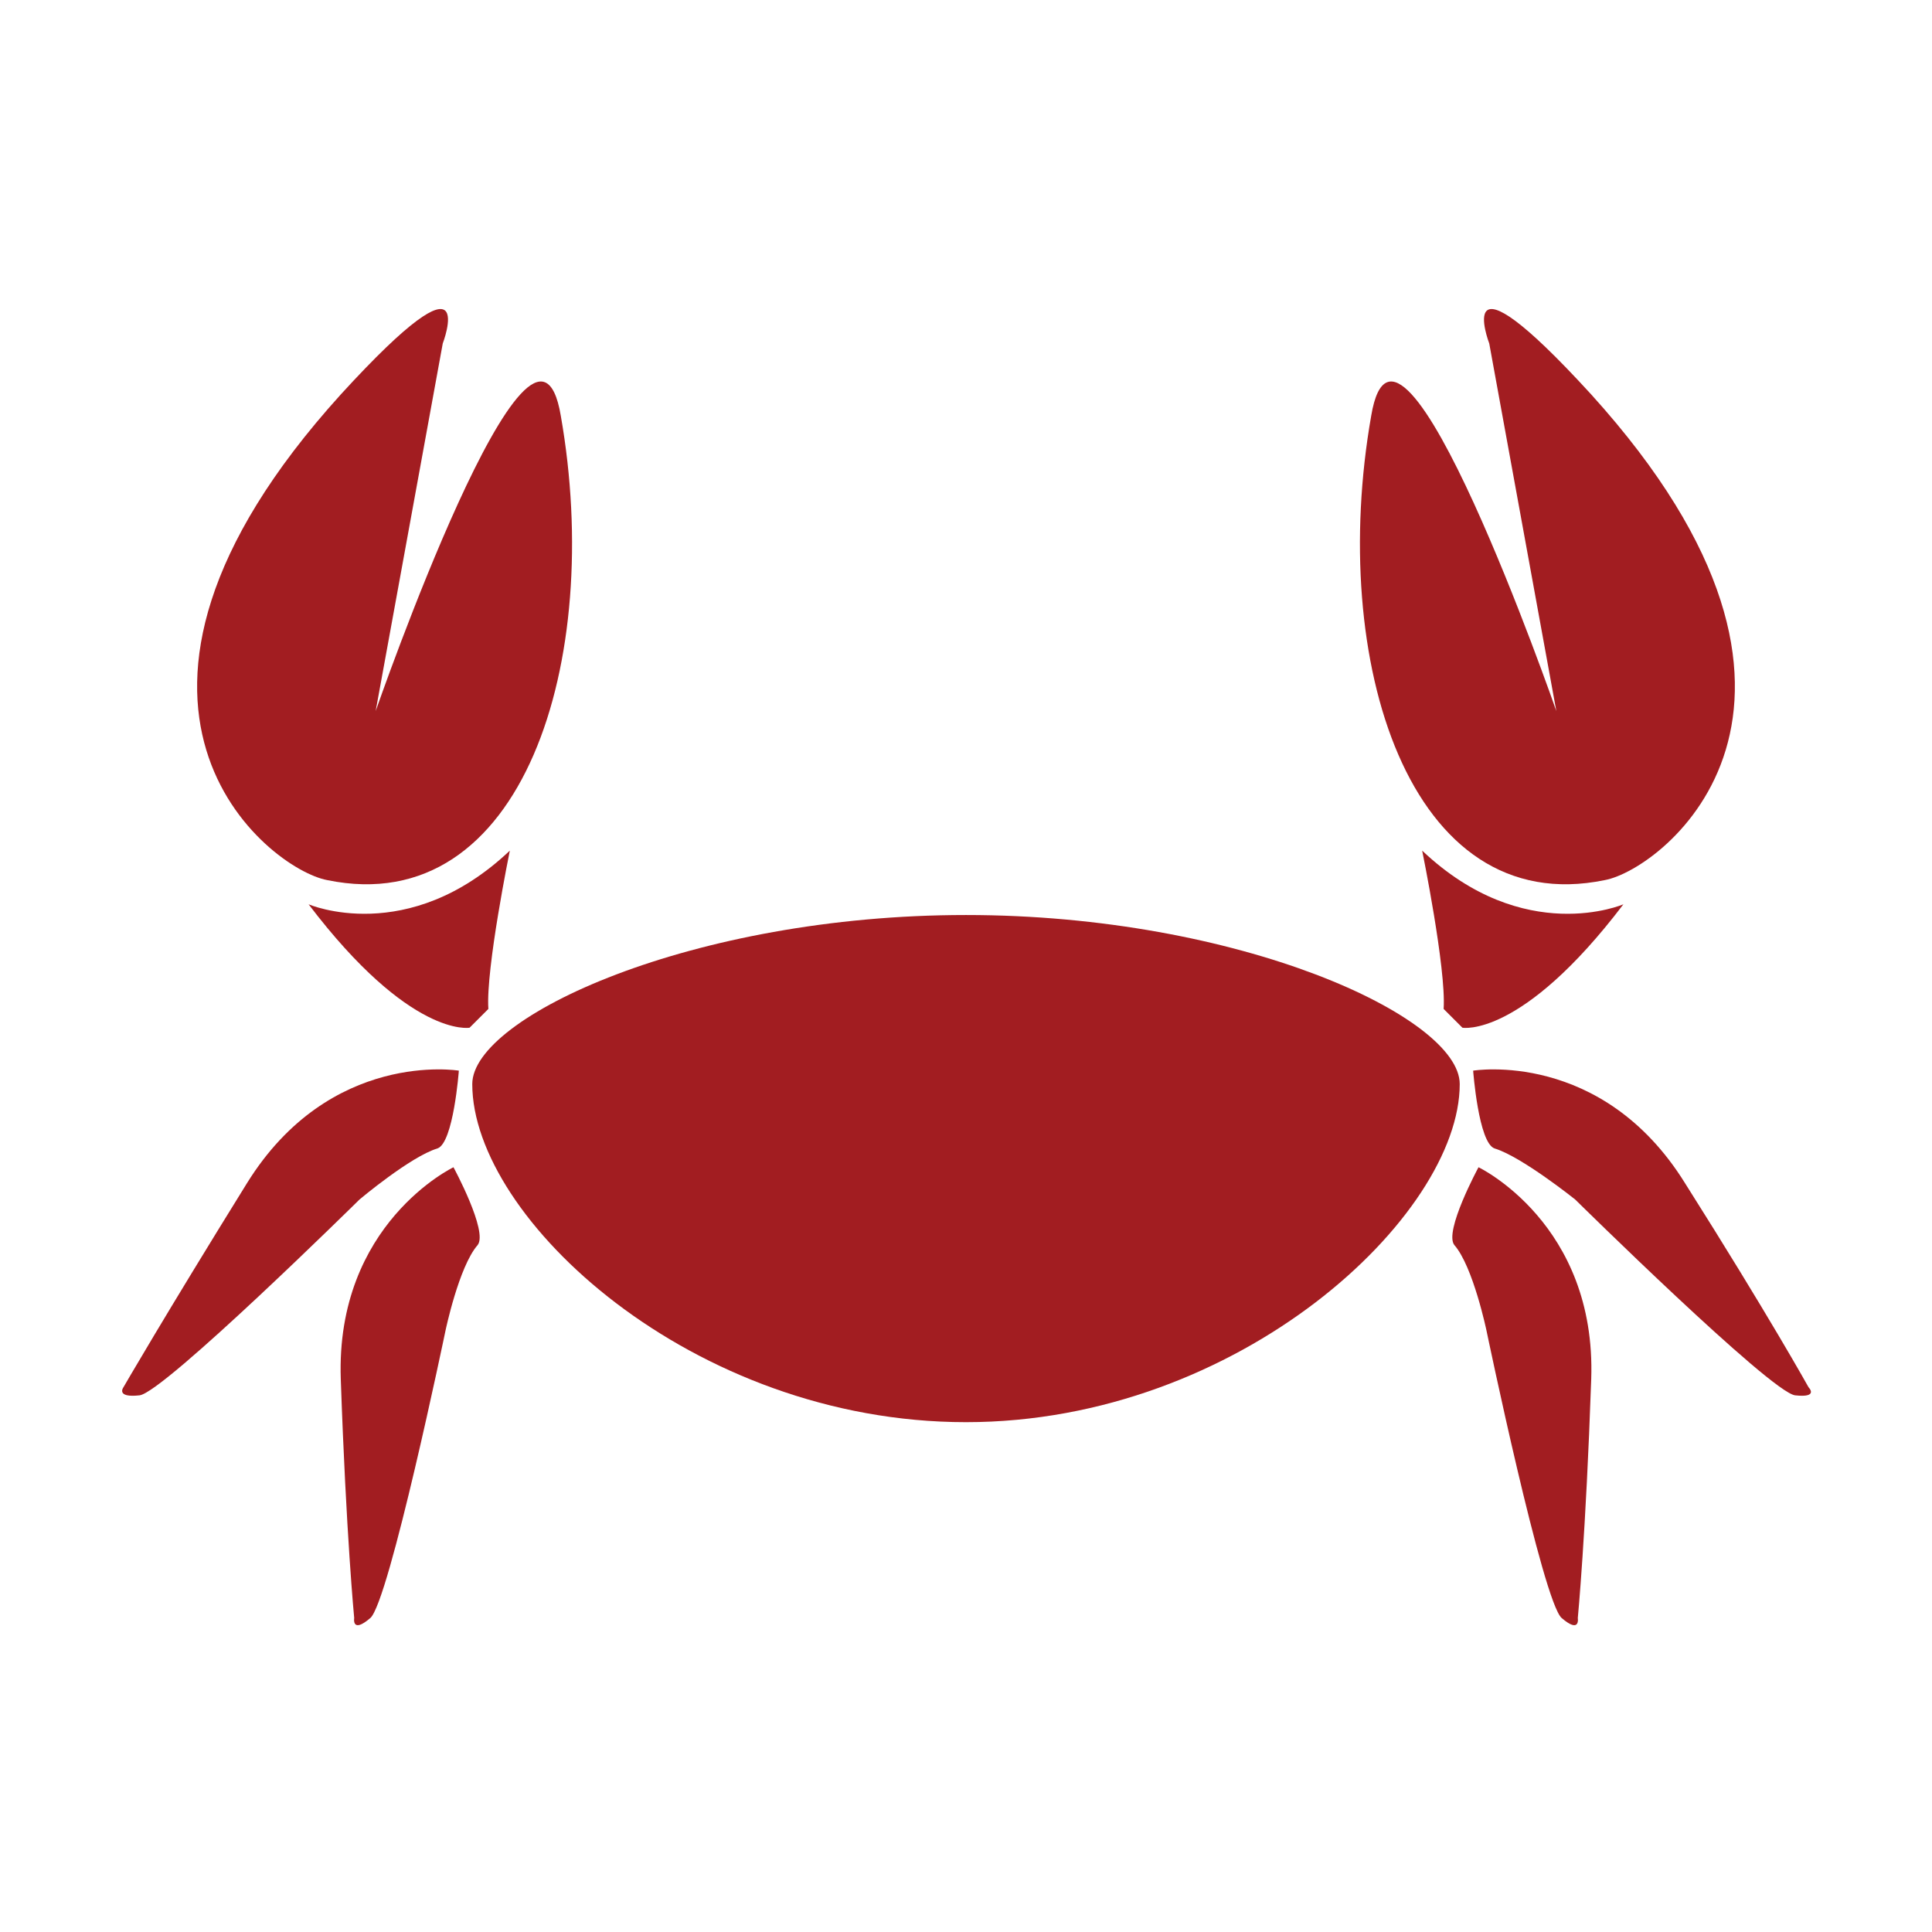
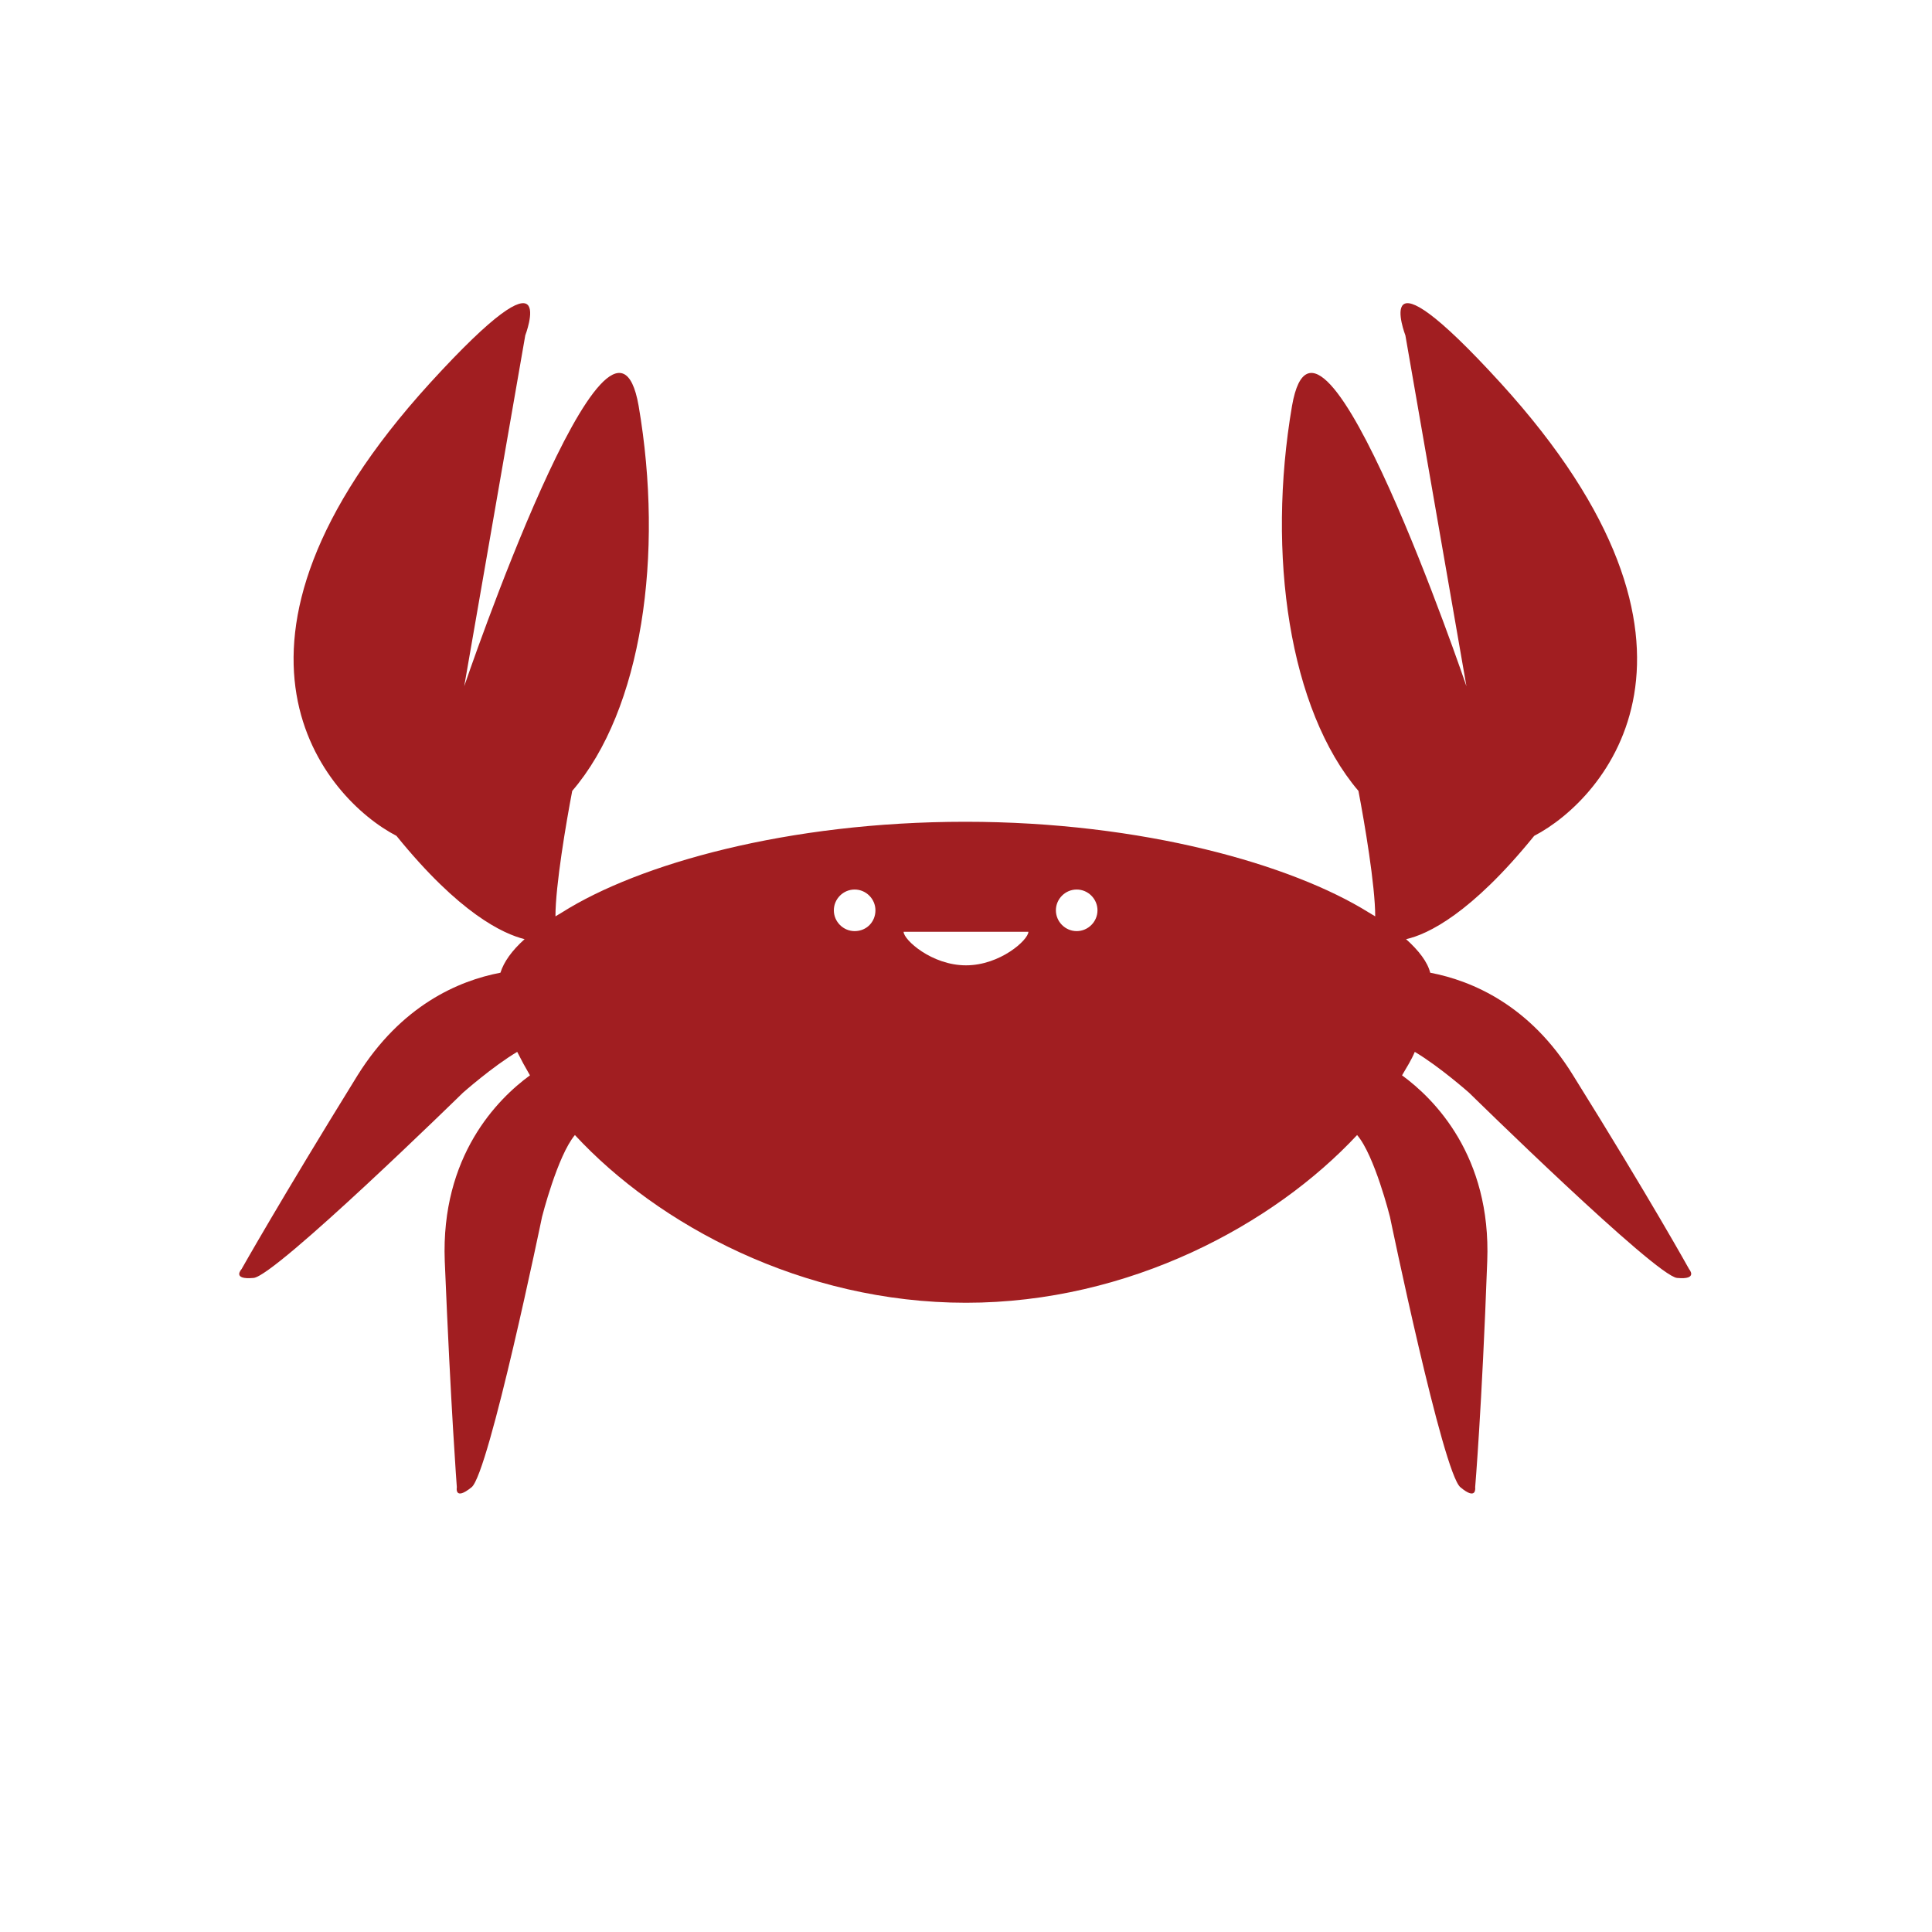
- <svg xmlns="http://www.w3.org/2000/svg" version="1.1" x="0px" y="0px" viewBox="0 0 72 72" enable-background="new 0 0 72 72" xml:space="preserve">
-   <g id="Layer_1" display="none">
-     <g display="inline">
-       <path fill="#2C5C2D" d="M20.4,36.5c-0.4,6.2,8.8,11.8,20.4,12.5s21.4-3.8,21.7-10l0,0c0,0.4-8.3-20.2-19.9-20.8    S20.4,36.9,20.4,36.5" />
-       <path fill="#2C5C2D" d="M23.7,44.2C18.5,50,16.2,43,16.2,43s-1.7-6.2-4.9-8.9c0,0-6-1.7-7.4-2.8s-0.6-11.3,8.8-10.5    s6.2,12.7,6.2,12.7S19.5,42.4,23.7,44.2" />
-       <path fill="#2C5C2D" d="M60,45.2c0,0,2.3-2,2.6-4.2c0.3-2.2,2.6,3.6,4.9,2.6c2.3-1,0.6,0.9-0.1,1.2C64.2,46.3,60,45.2,60,45.2z" />
-       <path fill="#2C5C2D" d="M35.3,55.4c-5,2.8-11-0.3-11-0.3s-4.5-1.8,1.2-9.6c0,0,4.5,3,10,3.9C35.5,49.4,38.4,53.6,35.3,55.4z" />
-       <path fill="#2C5C2D" d="M50.1,55.4c5,2.8,11-0.3,11-0.3s4.5-1.8-1.2-9.6c0,0-4.5,3-10,3.9C49.9,49.4,47,53.6,50.1,55.4z" />
-     </g>
-   </g>
-   <g id="Layer_2">
-     <g>
-       <path fill="#A21D21" d="M16.5,12.8c0,0,1.5-3.9-3.8,1.9c-10.5,11.6-2.7,17.7-0.5,18.1c7.3,1.5,10.3-8.2,8.7-17.3    c-1-6-6.9,11-6.9,11L16.5,12.8z" />
-       <path fill="#A21D21" d="M54.4,40.4c0-2.5-8.2-6.3-18.4-6.3s-18.4,3.8-18.4,6.3c0,5,8.2,12.6,18.4,12.6S54.4,45.3,54.4,40.4z" />
-       <path fill="#A21D21" d="M18.2,37.6c-0.1-1.5,0.8-5.9,0.8-5.9c-3.8,3.6-7.5,2-7.5,2c3.8,5,6,4.6,6,4.6L18.2,37.6z" />
-       <path fill="#A21D21" d="M16.3,42.8c0.6-0.2,0.8-2.9,0.8-2.9s-4.8-0.8-7.9,4.2s-4.6,7.6-4.6,7.6S4.3,52.1,5.2,52    c0.9-0.1,8.2-7.3,8.2-7.3S15.3,43.1,16.3,42.8z" />
-       <path fill="#A21D21" d="M17.8,46.4c0.4-0.5-0.9-2.9-0.9-2.9s-4.4,2.1-4.2,7.9c0.2,5.8,0.5,8.9,0.5,8.9s-0.1,0.6,0.6,0    c0.7-0.6,2.8-10.7,2.8-10.7S17.1,47.2,17.8,46.4z" />
-       <path fill="#A21D21" d="M55.5,12.8c0,0-1.5-3.9,3.8,1.9c10.5,11.6,2.7,17.7,0.5,18.1c-7.3,1.5-10.3-8.2-8.7-17.3    c1-6,6.9,11,6.9,11L55.5,12.8z" />
-       <path fill="#A21D21" d="M53.8,37.6c0.1-1.5-0.8-5.9-0.8-5.9c3.8,3.6,7.5,2,7.5,2c-3.8,5-6,4.6-6,4.6L53.8,37.6z" />
-       <path fill="#A21D21" d="M55.7,42.8c-0.6-0.2-0.8-2.9-0.8-2.9s4.8-0.8,7.9,4.2c3.1,4.9,4.6,7.6,4.6,7.6s0.4,0.4-0.5,0.3    c-0.9-0.1-8.2-7.3-8.2-7.3S56.7,43.1,55.7,42.8z" />
-       <path fill="#A21D21" d="M54.2,46.4c-0.4-0.5,0.9-2.9,0.9-2.9s4.4,2.1,4.2,7.9c-0.2,5.8-0.5,8.9-0.5,8.9s0.1,0.6-0.6,0    c-0.7-0.6-2.8-10.7-2.8-10.7S54.9,47.2,54.2,46.4z" />
-     </g>
-   </g>
-   <g id="Layer_3" display="none">
-     <g display="inline">
-       <path fill="#BB69AA" d="M43.4,24.4c0.6-6-2.7-11.5-7.4-11.5s-8,5.6-7.4,11.5l5.4,33.3c0.3,1.8,3.6,1.8,3.9,0L43.4,24.4z" />
-       <path fill="#BB69AA" d="M27.7,27.6c-1.4-4.8-5.7-8.3-9.3-7.2c-3.5,1.1-4.5,5.9-2.4,10.3l13.9,24.8c0.9,1.6,3.8,3.4,3.4,1.8    L27.7,27.6z" />
-       <path fill="#BB69AA" d="M18.3,37.1c-1.7-2.5-4.8-3.8-6.7-2.8c-1.8,1-1.6,3.8,0.2,6.1l14.2,14.9c1.1,1.1,3.1,0.4,2.3-0.8L18.3,37.1    z" />
-       <path fill="#BB69AA" d="M14.6,44.6c-1.3-1.1-3.1-1.5-3.9-0.7c-0.8,0.7-0.3,2.2,0.9,3.2l10.9,7.7c0.9,0.7,2,0,1.3-0.8L14.6,44.6z" />
-       <path fill="#BB69AA" d="M44.3,27.6c1.4-4.8,5.7-8.3,9.3-7.2c3.5,1.1,4.5,5.9,2.4,10.3L42.2,55.5c-0.9,1.6-3.8,3.4-3.4,1.8    L44.3,27.6z" />
-       <path fill="#BB69AA" d="M53.7,37.1c1.7-2.5,4.8-3.8,6.7-2.8c1.8,1,1.6,3.8-0.2,6.1L45.9,55.4c-1.1,1.1-3.1,0.4-2.3-0.8L53.7,37.1z    " />
-       <path fill="#BB69AA" d="M57.4,44.6c1.3-1.1,3.1-1.5,3.9-0.7c0.8,0.7,0.3,2.2-0.9,3.2l-10.9,7.7c-0.9,0.7-2,0-1.3-0.8L57.4,44.6z" />
-     </g>
-   </g>
-   <g id="Layer_4" display="none">
-     <g display="inline">
-       <path fill="#F37165" d="M18.9,35.5c2.7,0.1,22.8,1.1,24.8-5.9c0,0,2.7-6.5-3.5-11.2c-5.1-3.8-23,15.7-23,15.7S12,37.2,5.5,37.5    c0,0-2.5,0.2-0.7,0.5c1.6,0.2,4.2-0.1,9-1.3C21.7,34.9,18.9,35.5,18.9,35.5L18.9,35.5z" />
-       <path fill="#F37165" d="M53.7,30.2c-3.9,6-12.2,3.4-12.2,3.4s1.6-1,2.3-2c2.2-3.7,2.4-8.8-2.9-14.1c0,0,6.7-2.8,12.8,1.1    C53.7,18.6,58.9,22.2,53.7,30.2z" />
-       <path fill="#F37165" d="M62.5,24.6c1.7,2.5,2.6,6.2-1,9.5c-3.6,3.3-10.8,0-10.8,0s8.4-4.6,5.7-13.7C56.4,20.4,61.4,23.1,62.5,24.6    z" />
-       <path fill="#F37165" d="M65,29" />
-       <path fill="#F37165" d="M65,29c0,0,2.8,2.7,2.8,5.1c0.1,6-5,6-5,6c-2.7,0.2-6.4-3.5-6.4-3.5C55.6,37,64.3,37.6,65,29" />
-       <path fill="#F37165" d="M65.7,43.6c-2.5,1.5-4.6,0-5.4-1.1c-0.8-1.1,0-2.4,0-2.4s4.3,2.7,7.6-2.2C67.8,38,67.9,42.3,65.7,43.6z" />
-       <path fill="#F37165" d="M60.7,43.9c0,0-16.2,6.1-18,10.9c-2.1,5.6-0.1,5.2,1.8,4.7c5.7-1.5,22.4-14.4,19-14.4    C62.3,45.1,60.7,43.9,60.7,43.9z" />
-     </g>
-   </g>
-   <g id="Layer_5" display="none">
-     <g display="inline">
-       <path fill="#2B2B2B" d="M55.3,15.4c4.4,0.1,7.8,0.2,7.4-0.2c0.1-1,0.2-1.9-2.3-3.9c-0.6-0.5-2-1.5-4.6-2.1c-4.8-1-9.4,1.4-9.4,1.4    c-10.1,5.2-11.1,5-20.5,12c-11,8.2-3.5,14.6-0.3,19.2c4.2,5.9,7.7,11.3,6.1,16c-1.7,4.7-11.5,0.1-11.5,0.1s7.5,10.1,15.1,5.2    c9.4-6.1,1.4-16-2.3-20.4c0,0-5.5-5-6.2-9.2c-0.8-4.6,0.8-6.5,5.7-9.7c6.2-4.1,10.4-6.4,15.7-6.3c0,0,9.9,1.7,12,1.1    c2.1-0.6,2.6-2.1,2.6-2.1s-1.5,0.3-8.5-0.6C51.1,15.5,54.9,15.4,55.3,15.4z" />
-       <path fill="#2B2B2B" d="M15.1,53.8c0,0,4.5,2.1,9.5,2.2s-4.4-13.6-4.4-13.6c-4.7-6.3-5-10.4-5-10.4c-1.8-12.5,20.5-18.7,20.5-18.7    c4.2-1.3,10.1-2.9,10.1-2.9s-18.7,7.7-25,16.5c0,0-3.4,4.7-0.1,10c0,0,5.6,8.3,6.8,10c4.2,5.7,5.2,12,0.3,12.3c0,0-5-0.3-9.5-2.8    S15.1,53.8,15.1,53.8z" />
-     </g>
-   </g>
-   <g id="Layer_6" display="none">
-     <path display="inline" fill="#D29C2D" d="M31.8,29.3c-0.2-2.8-0.3-9,2.2-17.7c0.5-1.7,2.9-1.5,3.1,0.3c0.8,7.8,3.5,14.9,4.7,17.7   c0.3,0.8,1.2,1.1,2,0.9c3-1.1,10.4-3.9,16.1-6.6c1.5-0.7,2.9,1.1,1.9,2.4c-3.7,4.5-9,10.2-14.6,13.7c-0.8,0.5-1,1.5-0.5,2.3   c3.4,4.6,8.1,11.3,11.6,16.3c1,1.4-0.8,3.2-2.2,2.2c-8.6-6.1-15.6-11.3-18-13.1c-0.5-0.4-1.2-0.4-1.8-0.1   c-5.9,3.7-12.7,9.4-17.4,13.7c-1.3,1.2-3.3-0.4-2.4-2c3.5-5.9,8.6-13.1,11-16.5c0.6-0.8,0.3-2-0.7-2.3c-3.9-1.4-10.9-6-16.1-9.6   c-1.4-1-0.4-3.2,1.2-2.8c5.9,1.4,13.6,3,18.4,3C31.1,31,31.8,30.2,31.8,29.3z" />
-   </g>
-   <g id="Layer_7" display="none">
-     <path display="inline" fill="#0DAEBA" d="M56.4,23.4c-0.8,8.3-9.5,8.5-20.4,8.5s-19.6-0.1-20.4-8.5c-0.8-9,8.3-16.8,20.4-16.8   S57.2,14.4,56.4,23.4z" />
-     <path display="inline" fill="#0DAEBA" d="M21.2,31.5c0,0-2,9.8,1.8,12.4s10.1,9.2,5.8,11.7c0,0-10.7,7.6-9.8,8.2   c0.8,0.7,5.5-2.8,7.9-4.6c5.7-4.1,6.3-5,4.7-8.3c-2.4-4.8-4.5-6-6.7-9.2s0.9-7.1,0.9-8.7C25.7,31.2,21.3,30.8,21.2,31.5z" />
-     <path display="inline" fill="#0DAEBA" d="M28.4,33c0,0-1.2,9.9,2.7,12.2s10.8,8.4,6.7,11.2c0,0-10.1,8.3-9.2,9s5.2-3.2,7.6-5.2   c5.4-4.6,5.9-5.5,4-8.7c-2.7-4.6-5-5.7-7.4-8.7c-2.5-3,0.3-7.1,0.2-8.8C32.9,32.4,28.5,32.3,28.4,33z" />
-     <path display="inline" fill="#0DAEBA" d="M50.8,31.5c0,0,2,9.8-1.8,12.4c-3.8,2.6-10.1,9.2-5.8,11.7c0,0,10.7,7.6,9.8,8.2   c-0.8,0.7-5.5-2.8-7.9-4.6c-5.7-4.1-6.3-5-4.7-8.3c2.4-4.8,4.5-6,6.7-9.2c2.2-3.2-0.9-7.1-0.9-8.7C46.3,31.2,50.7,30.8,50.8,31.5z" />
-     <path display="inline" fill="#0DAEBA" d="M43.6,33c0,0,1.2,9.9-2.7,12.2S30,53.6,34.2,56.4c0,0,10.1,8.3,9.2,9s-5.2-3.2-7.6-5.2   c-5.4-4.6-5.9-5.5-4-8.7c2.7-4.6,5-5.7,7.4-8.7c2.5-3-0.3-7.1-0.2-8.8C39.1,32.4,43.5,32.3,43.6,33z" />
-   </g>
-   <g id="Layer_8" display="none">
-     <path display="inline" fill="#F47C20" d="M44,54c-3.6-1.2-6.2-4.4-6.2-4.4c-4,0.7-5.6,1.3-10.3-0.3l-1.6,8l-4.4-5.1   c-1.1-1.6,0.4-4.7,0.4-4.7c-5.5-3-11.1-6.6-14.1-13c3.1-6.7,8.7-11,14.7-13.3c0,0,1.9-7.6,17.5-6.5l-0.5,5.1   c8.8,2.3,8.5,7.8,12.3,10.9c0,0,0.9-6.7,9.5-9.1c8.1-2.3-1.3,12.7-6.2,13c4.9,0.3,14.3,15.2,6.2,13c-8.6-2.4-9.5-9.1-9.5-9.1   c-3.5,2.8-4,7.6-10.2,10.2L44,54z" />
-   </g>
-   <g id="Layer_9" display="none">
-     <path display="inline" fill="#6D7C76" d="M16.5,23.4c0.9,2.3,1,4.6,0.4,6.8c-0.7,2.1-2.1,4-4.1,5.4c-3.1-2.7-5-5.6-4.3-7.9   C9.2,25.3,12.4,24,16.5,23.4" />
-     <path display="inline" fill="#6D7C76" d="M25.9,32.9c1.6-5.2,1.9-12.6-2.3-14.4C19.9,16.9,17,21,17,21c1.6,2.6,2,6.1,1,9.5   c-1,3.4-3.4,6.1-6.1,7.3c0,0,0.1,5.1,4.1,5.8C20.5,44.4,24.3,38.1,25.9,32.9z" />
-     <path display="inline" fill="#6D7C76" d="M37.8,36.6c2-6.5,2.3-15.1-2.9-18.6c-4.4-3-9.2-1-9.2-1c3,4.3,3.3,10.5,1.5,16.4   c-1.8,6-5.4,10.9-10.3,12.9c0,0,2.9,4.3,8.2,4.2C31.3,50.4,35.9,43,37.8,36.6z" />
-     <path display="inline" fill="#6D7C76" d="M39.3,37c-1.7,5.5-5.7,11.3-9.4,13.6l2,0c11.4,0.1,17.8-4.7,19.4-10s-1-12.9-10.6-19.1   L39,20.4C40.9,24.4,41,31.5,39.3,37z" />
-     <path display="inline" fill="#6D7C76" d="M54.6,52.7c0,0,10.5-5.7,7.9-31c-0.4-3.9-2-0.2-2-0.2c-3.7,6.9-7.3,15.7-7.3,15.7   c-0.7,8.1-4.9,12.2-12.3,13.8c-7,1.6-17.1,0.1-17.1,0.1s-10.6,1.3-13.1,1.9c-6.8,1.7-1.5,2.2-1.5,2.2s2.8,0.4,15,0.6   C38.4,56,50.4,56.5,54.6,52.7z" />
-   </g>
+ <svg xmlns="http://www.w3.org/2000/svg" version="1.1" id="Layer_1" x="0px" y="0px" viewBox="252 162 288 288" enable-background="new 252 162 288 288" xml:space="preserve">
+   <path fill="#A11E21" d="M396,356.2c-24.4,0-45.9-11.6-58.3-25l0,0c-2.6,3.1-4.9,12.2-4.9,12.2s-7.9,38.2-10.5,40.3  c-2.6,2.1-2.2,0-2.2,0s-0.9-11.8-1.8-33.7c-0.6-15.7,7.9-24.2,12.7-27.7l0,0c-0.7-1.2-1.3-2.3-1.9-3.5l0,0c-3.7,2.2-8.1,6.1-8.1,6.1  s-27.9,27.3-31.2,27.6s-1.8-1.3-1.8-1.3s5.8-10.3,17.3-28.9c6.5-10.4,15-14.1,21.3-15.3l0,0c0.5-1.6,1.7-3.3,3.6-5l0,0  c-3.2-0.8-9.7-3.8-19.1-15.4c-10.6-5.5-30.8-28.2,5-67.5c19.8-21.7,14.2-7.1,14.2-7.1l-9.1,52.3c0,0,22-64.7,26-41.8  c3.8,22.2,0.5,45.3-9.9,57.4l0,0c-0.9,4.7-2.5,14.1-2.5,18.7l1-0.6c11.4-7.2,33.6-13.5,60.1-13.5c26.5,0,48.7,6.4,60.1,13.5l1,0.6  c0-4.6-1.6-14-2.5-18.7l0,0c-10.3-12.1-13.7-35.2-9.9-57.4c4-22.9,26,41.8,26,41.8l-9.1-52.3c0,0-5.6-14.6,14.2,7.1  c35.8,39.3,15.6,62,5,67.5c-9.4,11.6-15.9,14.7-19.1,15.4l0,0c1.9,1.7,3.2,3.4,3.6,5l0,0c6.3,1.2,14.9,4.9,21.3,15.3  c11.6,18.6,17.3,28.9,17.3,28.9s1.4,1.6-1.8,1.3S471,324.9,471,324.9s-4.4-3.9-8.1-6.1l0,0c-0.5,1.2-1.2,2.3-1.9,3.5l0,0  c4.8,3.5,13.3,12,12.7,27.7c-0.8,21.9-1.8,33.7-1.8,33.7s0.3,2.1-2.2,0c-2.6-2.1-10.5-40.3-10.5-40.3s-2.3-9.2-4.9-12.2l0,0  C441.9,344.5,420.4,356.2,396,356.2z M382.5,297.7c0-1.7-1.4-3.1-3.1-3.1c-1.7,0-3.1,1.4-3.1,3.1c0,1.7,1.4,3.1,3.1,3.1  C381.2,300.8,382.5,299.4,382.5,297.7z M415.6,297.7c0-1.7-1.4-3.1-3.1-3.1c-1.7,0-3.1,1.4-3.1,3.1c0,1.7,1.4,3.1,3.1,3.1  C414.2,300.8,415.6,299.4,415.6,297.7z M386.7,300.9c0,1.2,4.2,5,9.3,5c5.1,0,9.3-3.8,9.3-5H386.7z" />
</svg>
